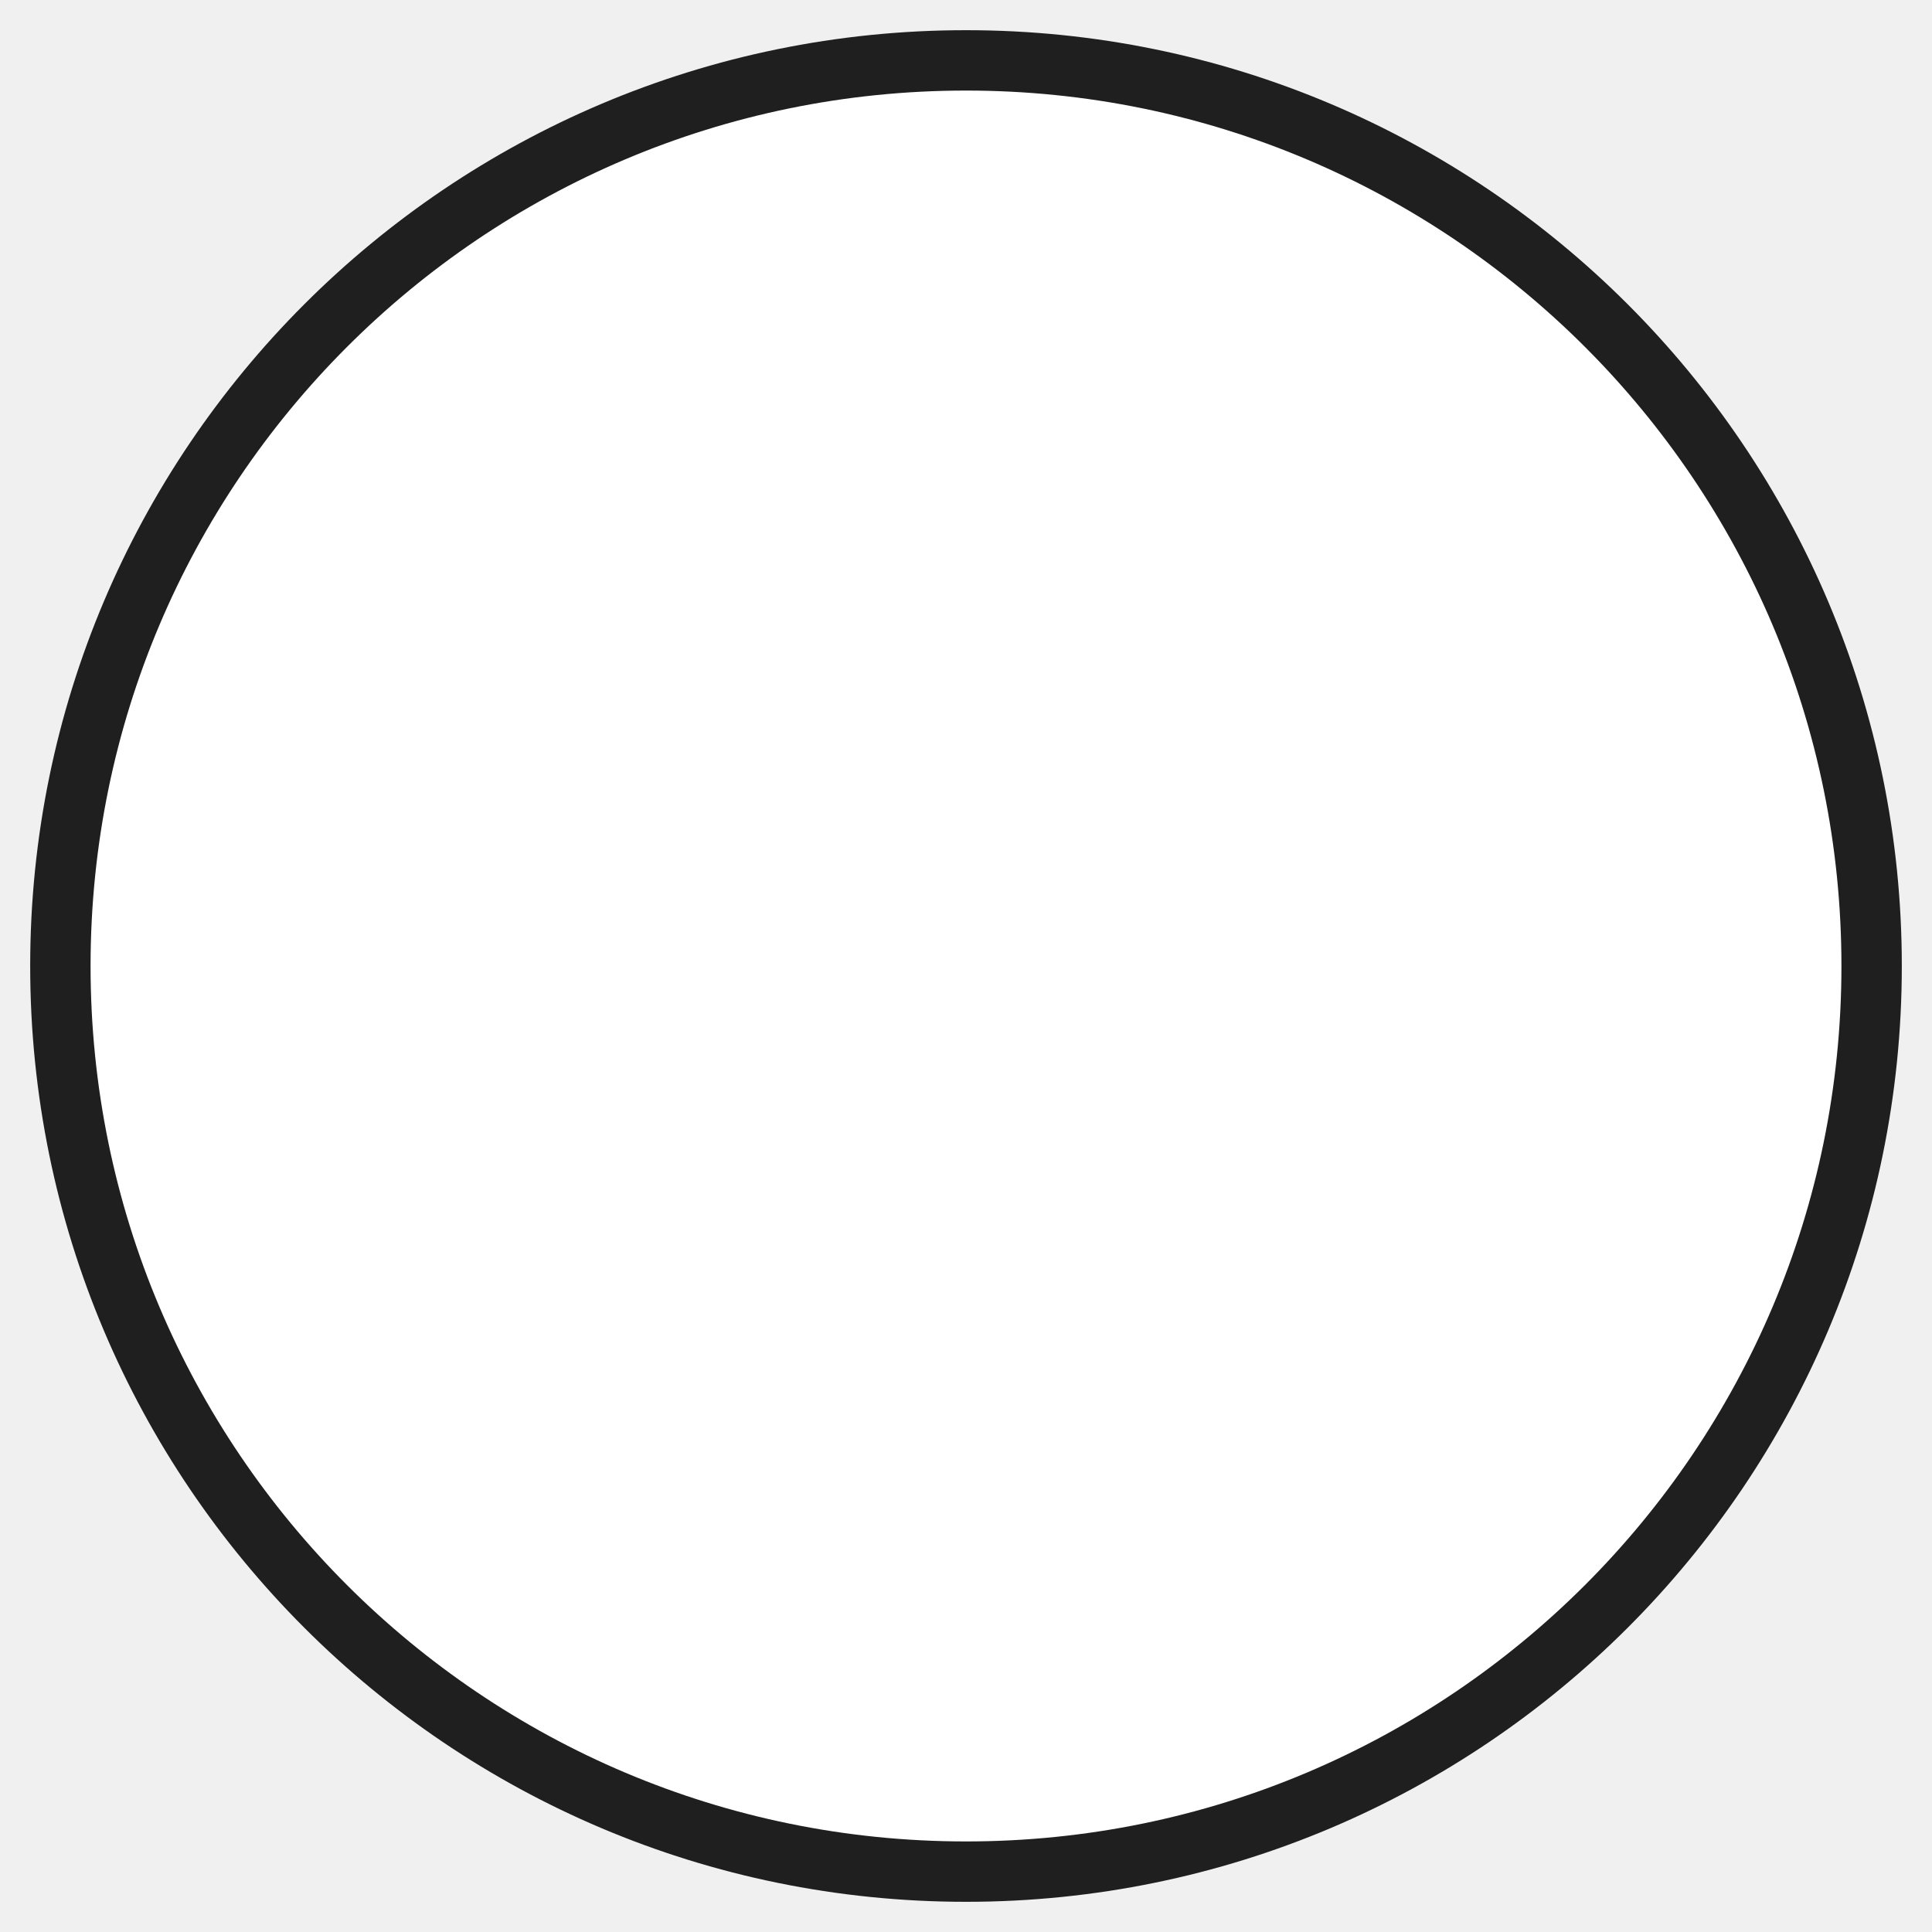
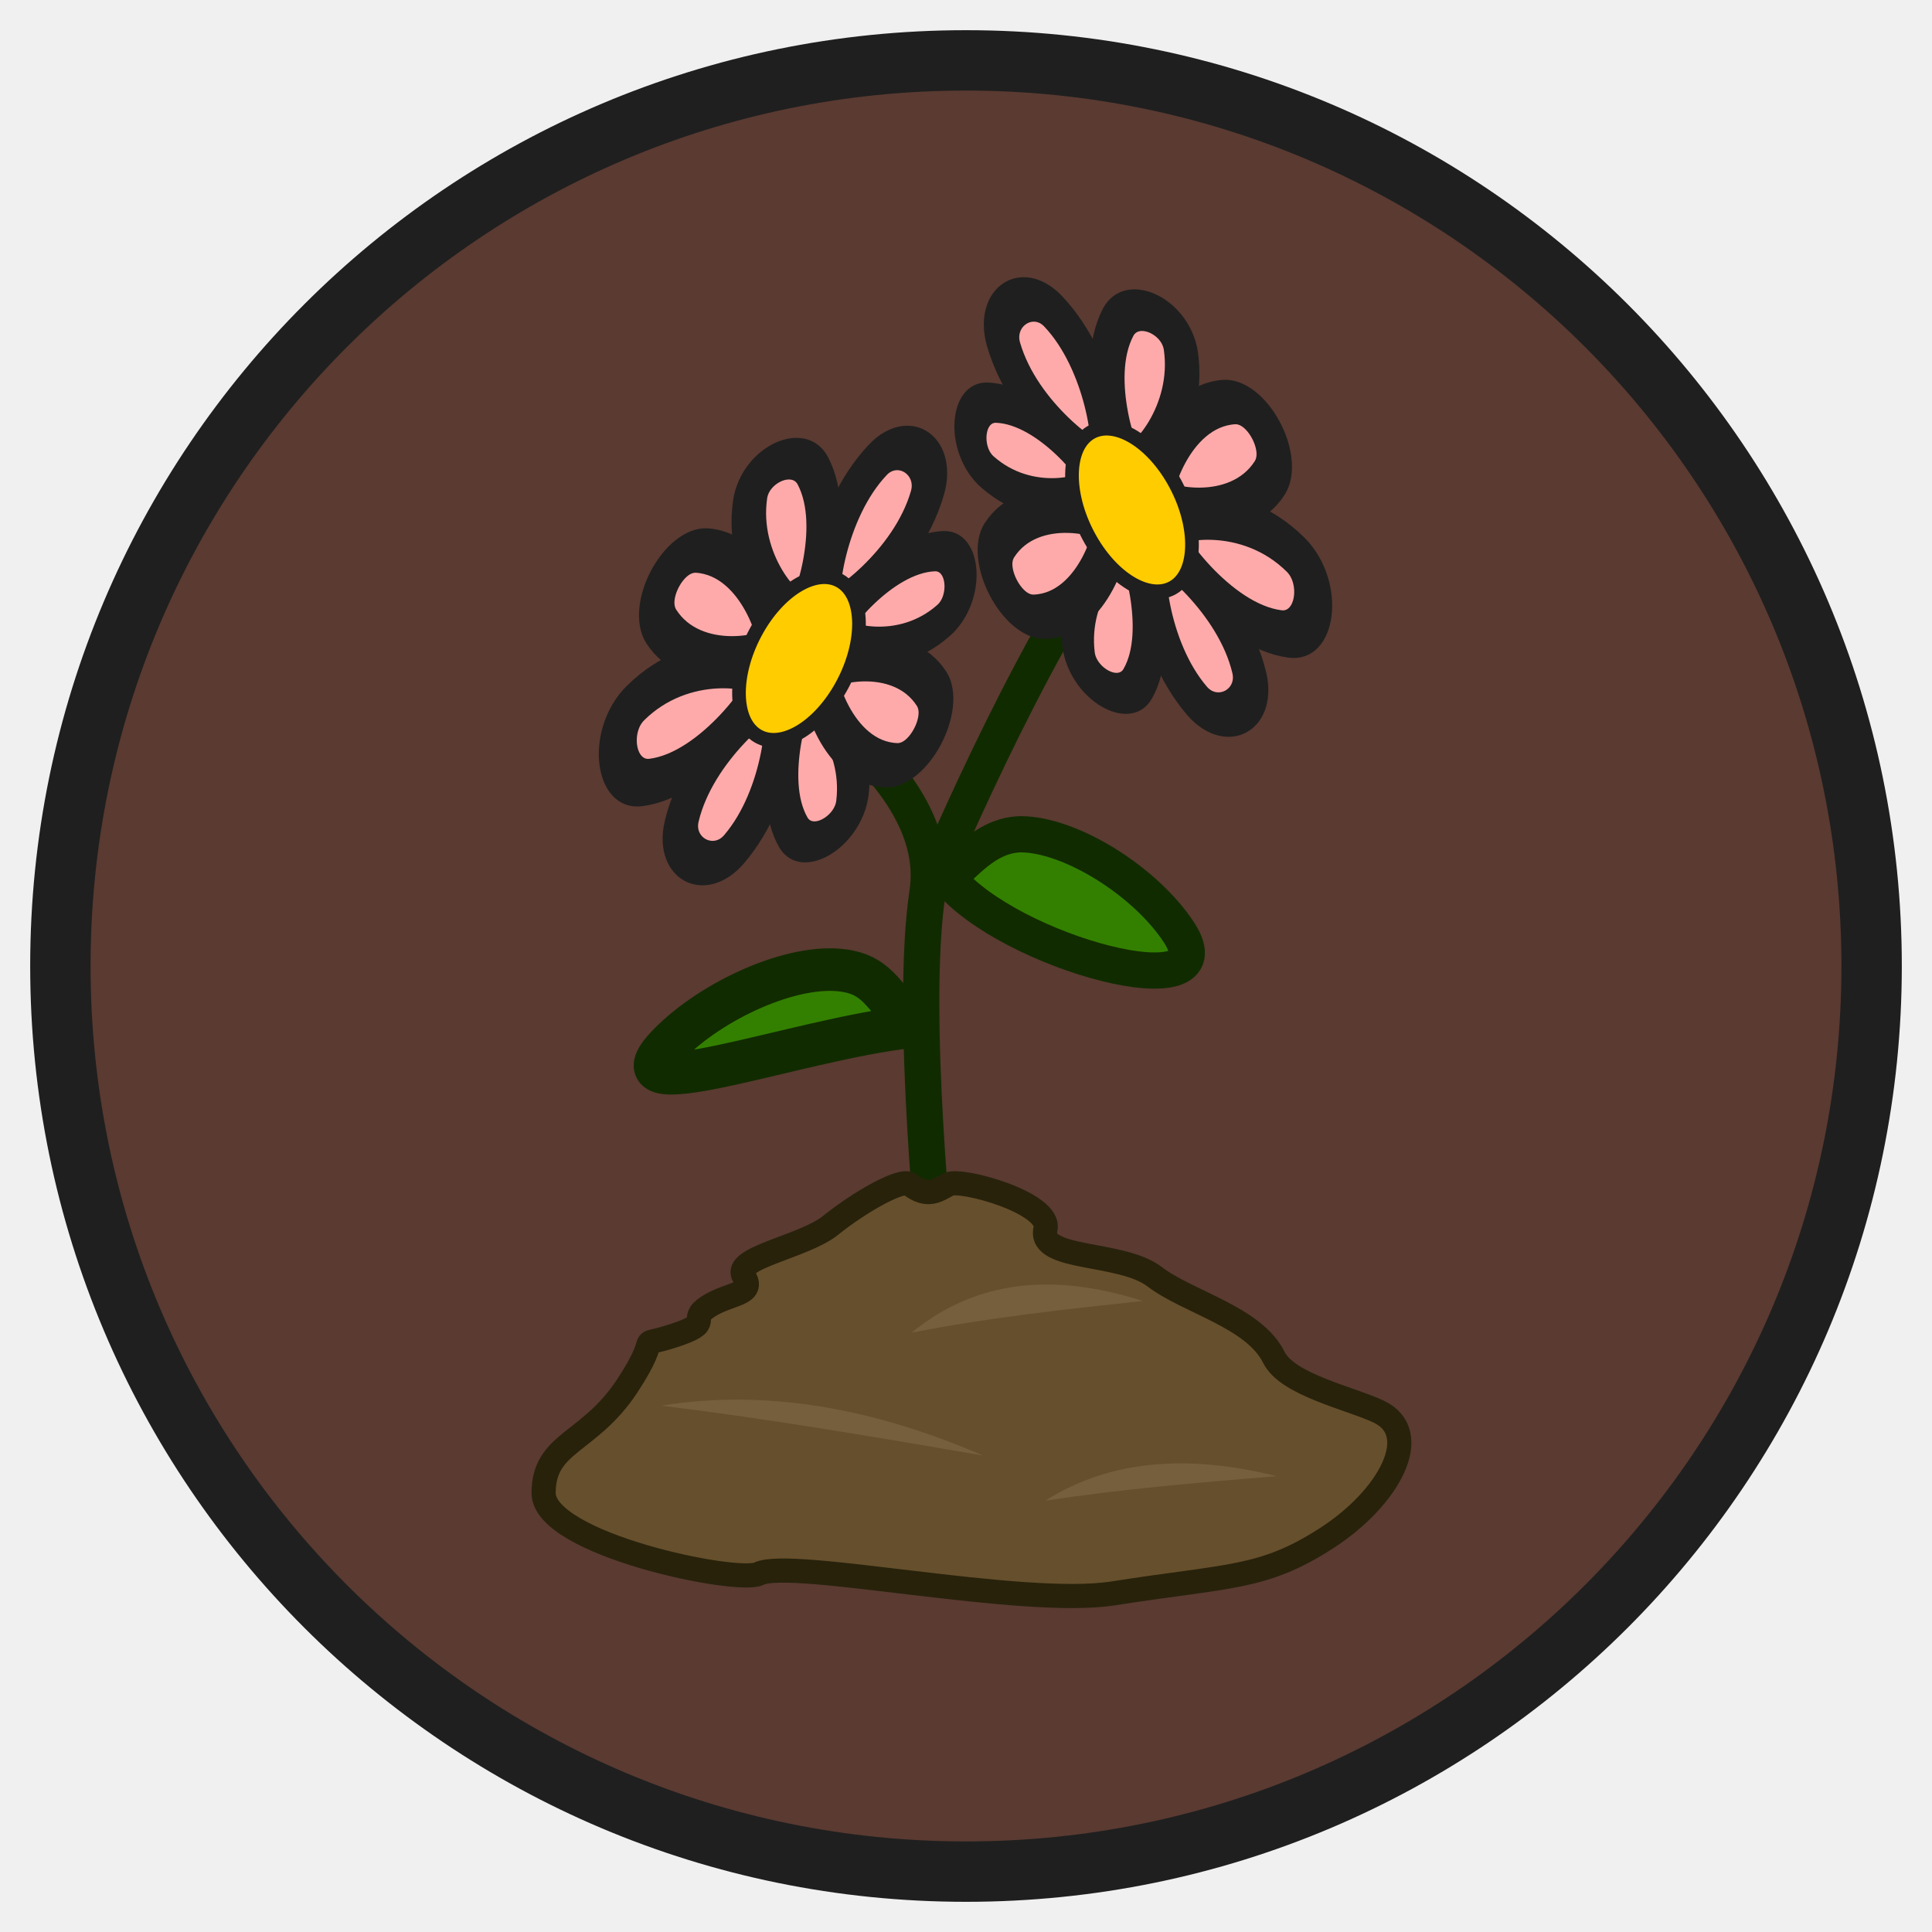
- <svg xmlns="http://www.w3.org/2000/svg" width="64" height="64" viewBox="0 0 64 64" fill="none" stroke="#1f1f1f" stroke-width="2" stroke-linecap="round" stroke-linejoin="round">
-   <circle cx="32" cy="32" r="30" stroke-width="2" fill="white" />
+ <svg xmlns="http://www.w3.org/2000/svg" width="64" height="64" viewBox="0 0 64 64" fill="none" stroke="#1f1f1f" stroke-width="2" stroke-linecap="round" stroke-linejoin="round" version="1.1">
+   <circle cx="32" cy="32" r="30" stroke-width="2" fill="#5A3A31" />
+   <path fill="none" stroke="#112b00" stroke-width="1.2" d="m 31.028,42.003 c 0,0 -0.908,-8.442 -0.304,-12.432 0.604,-3.99 -5.32,-7.047 -5.05,-7.398 M 30.724,29.571 c 0,0 3.329,-8.027 6.356,-12.078 " />
+   <path fill="#338000" stroke-width="1.2" stroke="#112b00" d="m 31.4,29.09 c 2.028,2.494 9.381,4.441 7.655,1.797 -1.087,-1.664 -3.558,-3.242 -5.244,-3.252 -1.046,0.032 -1.684,0.789 -2.411,1.455 z" />
+   <path fill="#338000" stroke-width="1.41" stroke="#112b00" d="m 30.178,34.014 c -3.755,0.391 -10.265,2.873 -8.024,0.578 1.421,-1.455 4.119,-2.7 5.823,-2.438 0.984,0.151 1.236,0.669 2.2,1.86 z" />
+   <g transform="matrix(-1.55228,0.9837128,0.9309095,1.640329,-25.77028,-143.7852)">
+     <g fill="#ffaaaa" stroke-width="0.25" transform="matrix(2.852735,1.622657,-1.153414,2.027776,64.87343,-117.1388)">
+       <path d="m 19.125,86.008 c 0.083,-0.007 0.367,-0.455 0.23,-0.842 -0.07,-0.198 -0.391,-0.198 -0.46,5.25e-4 -0.137,0.396 0.181,0.846 0.23,0.842 z" transform="translate(0,0.1757812)" />
+       <path d="m 19.125,86.008 c 0.083,-0.007 0.367,-0.455 0.23,-0.842 -0.07,-0.198 -0.391,-0.198 -0.46,5.25e-4 -0.137,0.396 0.181,0.846 0.23,0.842 z" transform="matrix(0.7303511,0.7839728,-0.7839728,0.7303511,72.7465,8.43009)" />
+       <path d="m 19.125,86.008 c 0.083,-0.007 0.367,-0.455 0.23,-0.842 -0.07,-0.198 -0.391,-0.198 -0.46,5.25e-4 -0.137,0.396 0.181,0.846 0.23,0.842 z" transform="rotate(91.95367,19.04936,86.30712)" />
+       <path d="m 19.125,86.008 c 0.083,-0.007 0.367,-0.455 0.23,-0.842 -0.07,-0.198 -0.391,-0.198 -0.46,5.25e-4 -0.137,0.396 0.181,0.846 0.23,0.842 z" transform="matrix(-0.6999675,0.6006194,-0.6006194,-0.6999675,84.31862,135.2609)" />
+       <path d="m 19.125,86.008 c 0.083,-0.007 0.367,-0.455 0.23,-0.842 -0.07,-0.198 -0.391,-0.198 -0.46,5.25e-4 -0.137,0.396 0.181,0.846 0.23,0.842 z" transform="matrix(-1.002902,-0.01069329,0.01110145,-0.9660286,37.36698,169.8963)" />
+       <path d="m 19.125,86.008 c 0.083,-0.007 0.367,-0.455 0.23,-0.842 -0.07,-0.198 -0.391,-0.198 -0.46,5.25e-4 -0.137,0.396 0.181,0.846 0.23,0.842 z" transform="matrix(-0.6622629,-0.6177522,0.6177522,-0.6622629,-21.5453,155.3245)" />
+       <path d="m 19.125,86.008 c 0.083,-0.007 0.367,-0.455 0.23,-0.842 -0.07,-0.198 -0.391,-0.198 -0.46,5.25e-4 -0.137,0.396 0.181,0.846 0.23,0.842 z" transform="rotate(-91.93304,19.18211,86.34684)" />
+       <path d="m 19.125,86.008 c 0.083,-0.007 0.367,-0.455 0.23,-0.842 -0.07,-0.198 -0.391,-0.198 -0.46,5.25e-4 -0.137,0.396 0.181,0.846 0.23,0.842 z" transform="matrix(0.6615095,-0.7022019,0.6466155,0.7183763,-49.34521,37.89575)" />
+     </g>
+     <ellipse fill="#ffcc00" stroke-width="0.25" cx="61.241" cy="67.664" rx="1.54" ry="0.914" transform="rotate(29.63154)" />
+   </g>
+   <g transform="matrix(1.55228,0.9837128,-0.9309095,1.640329,89.73658,-148.7047)">
+     <g fill="#ffaaaa" stroke-width="0.25" transform="matrix(2.852735,1.622657,-1.153414,2.027776,64.87343,-117.1388)">
+       <path d="m 19.125,86.008 c 0.083,-0.007 0.367,-0.455 0.23,-0.842 -0.07,-0.198 -0.391,-0.198 -0.46,5.25e-4 -0.137,0.396 0.181,0.846 0.23,0.842 z" transform="translate(0,0.1757812)" />
+       <path d="m 19.125,86.008 c 0.083,-0.007 0.367,-0.455 0.23,-0.842 -0.07,-0.198 -0.391,-0.198 -0.46,5.25e-4 -0.137,0.396 0.181,0.846 0.23,0.842 z" transform="matrix(0.7303511,0.7839728,-0.7839728,0.7303511,72.7465,8.43009)" />
+       <path d="m 19.125,86.008 c 0.083,-0.007 0.367,-0.455 0.23,-0.842 -0.07,-0.198 -0.391,-0.198 -0.46,5.25e-4 -0.137,0.396 0.181,0.846 0.23,0.842 z" transform="rotate(91.95367,19.04936,86.30712)" />
+       <path d="m 19.125,86.008 c 0.083,-0.007 0.367,-0.455 0.23,-0.842 -0.07,-0.198 -0.391,-0.198 -0.46,5.25e-4 -0.137,0.396 0.181,0.846 0.23,0.842 z" transform="matrix(-0.6999675,0.6006194,-0.6006194,-0.6999675,84.31862,135.2609)" />
+       <path d="m 19.125,86.008 c 0.083,-0.007 0.367,-0.455 0.23,-0.842 -0.07,-0.198 -0.391,-0.198 -0.46,5.25e-4 -0.137,0.396 0.181,0.846 0.23,0.842 z" transform="matrix(-1.002902,-0.01069329,0.01110145,-0.9660286,37.36698,169.8963)" />
+       <path d="m 19.125,86.008 c 0.083,-0.007 0.367,-0.455 0.23,-0.842 -0.07,-0.198 -0.391,-0.198 -0.46,5.25e-4 -0.137,0.396 0.181,0.846 0.23,0.842 z" transform="matrix(-0.6622629,-0.6177522,0.6177522,-0.6622629,-21.5453,155.3245)" />
+       <path d="m 19.125,86.008 c 0.083,-0.007 0.367,-0.455 0.23,-0.842 -0.07,-0.198 -0.391,-0.198 -0.46,5.25e-4 -0.137,0.396 0.181,0.846 0.23,0.842 z" transform="rotate(-91.93304,19.18211,86.34684)" />
+       <path d="m 19.125,86.008 c 0.083,-0.007 0.367,-0.455 0.23,-0.842 -0.07,-0.198 -0.391,-0.198 -0.46,5.25e-4 -0.137,0.396 0.181,0.846 0.23,0.842 z" transform="matrix(0.6615095,-0.7022019,0.6466155,0.7183763,-49.34521,37.89575)" />
+     </g>
+     <ellipse fill="#ffcc00" stroke-width="0.25" cx="61.241" cy="67.664" rx="1.54" ry="0.914" transform="rotate(29.63154)" />
+   </g>
+   <path stroke="#28220B" stroke-width="0.8" fill="#664F2C" d="m 30.129,39.227 c 0.62,0.486 0.938,0.185 1.302,0.003 0.413,-0.206 3.406,0.625 3.201,1.485 -0.25,1.05 2.505,0.727 3.614,1.576 1.109,0.849 3.293,1.337 3.953,2.675 0.45,0.913 2.566,1.361 3.476,1.798 1.495,0.717 0.344,2.851 -1.729,4.189 -2.12,1.368 -3.22,1.224 -7.07,1.83 -3.022,0.475 -10.675,-1.177 -11.739,-0.651 -0.706,0.349 -7.129,-0.976 -7.129,-2.674 0,-1.698 1.505,-1.621 2.772,-3.55 1.267,-1.929 0.099,-1.196 1.525,-1.659 1.426,-0.463 0.436,-0.502 1.149,-0.965 0.713,-0.463 1.584,-0.386 1.188,-1.003 -0.396,-0.617 1.983,-0.973 2.872,-1.689 0.995,-0.801 2.365,-1.56 2.615,-1.364 z" />
+   <g stroke="none" stroke-width="0" fill="#84714F" fill-opacity="0.5">
+     <path d="m 21.916,46.564 c 3.469,-0.56 7.024,0.086 10.645,1.651 -3.499,-0.599 -6.998,-1.199 -10.645,-1.651 z" />
+     <path d="m 30.198,44.147 c 2.146,-1.763 4.732,-1.99 7.654,-1.05 -2.534,0.272 -5.068,0.542 -7.654,1.05 z" />
+     <path d="m 34.632,49.71 c 2.146,-1.362 4.732,-1.538 7.654,-0.811 -2.534,0.21 -5.068,0.419 -7.654,0.811 z" />
+   </g>
</svg>
